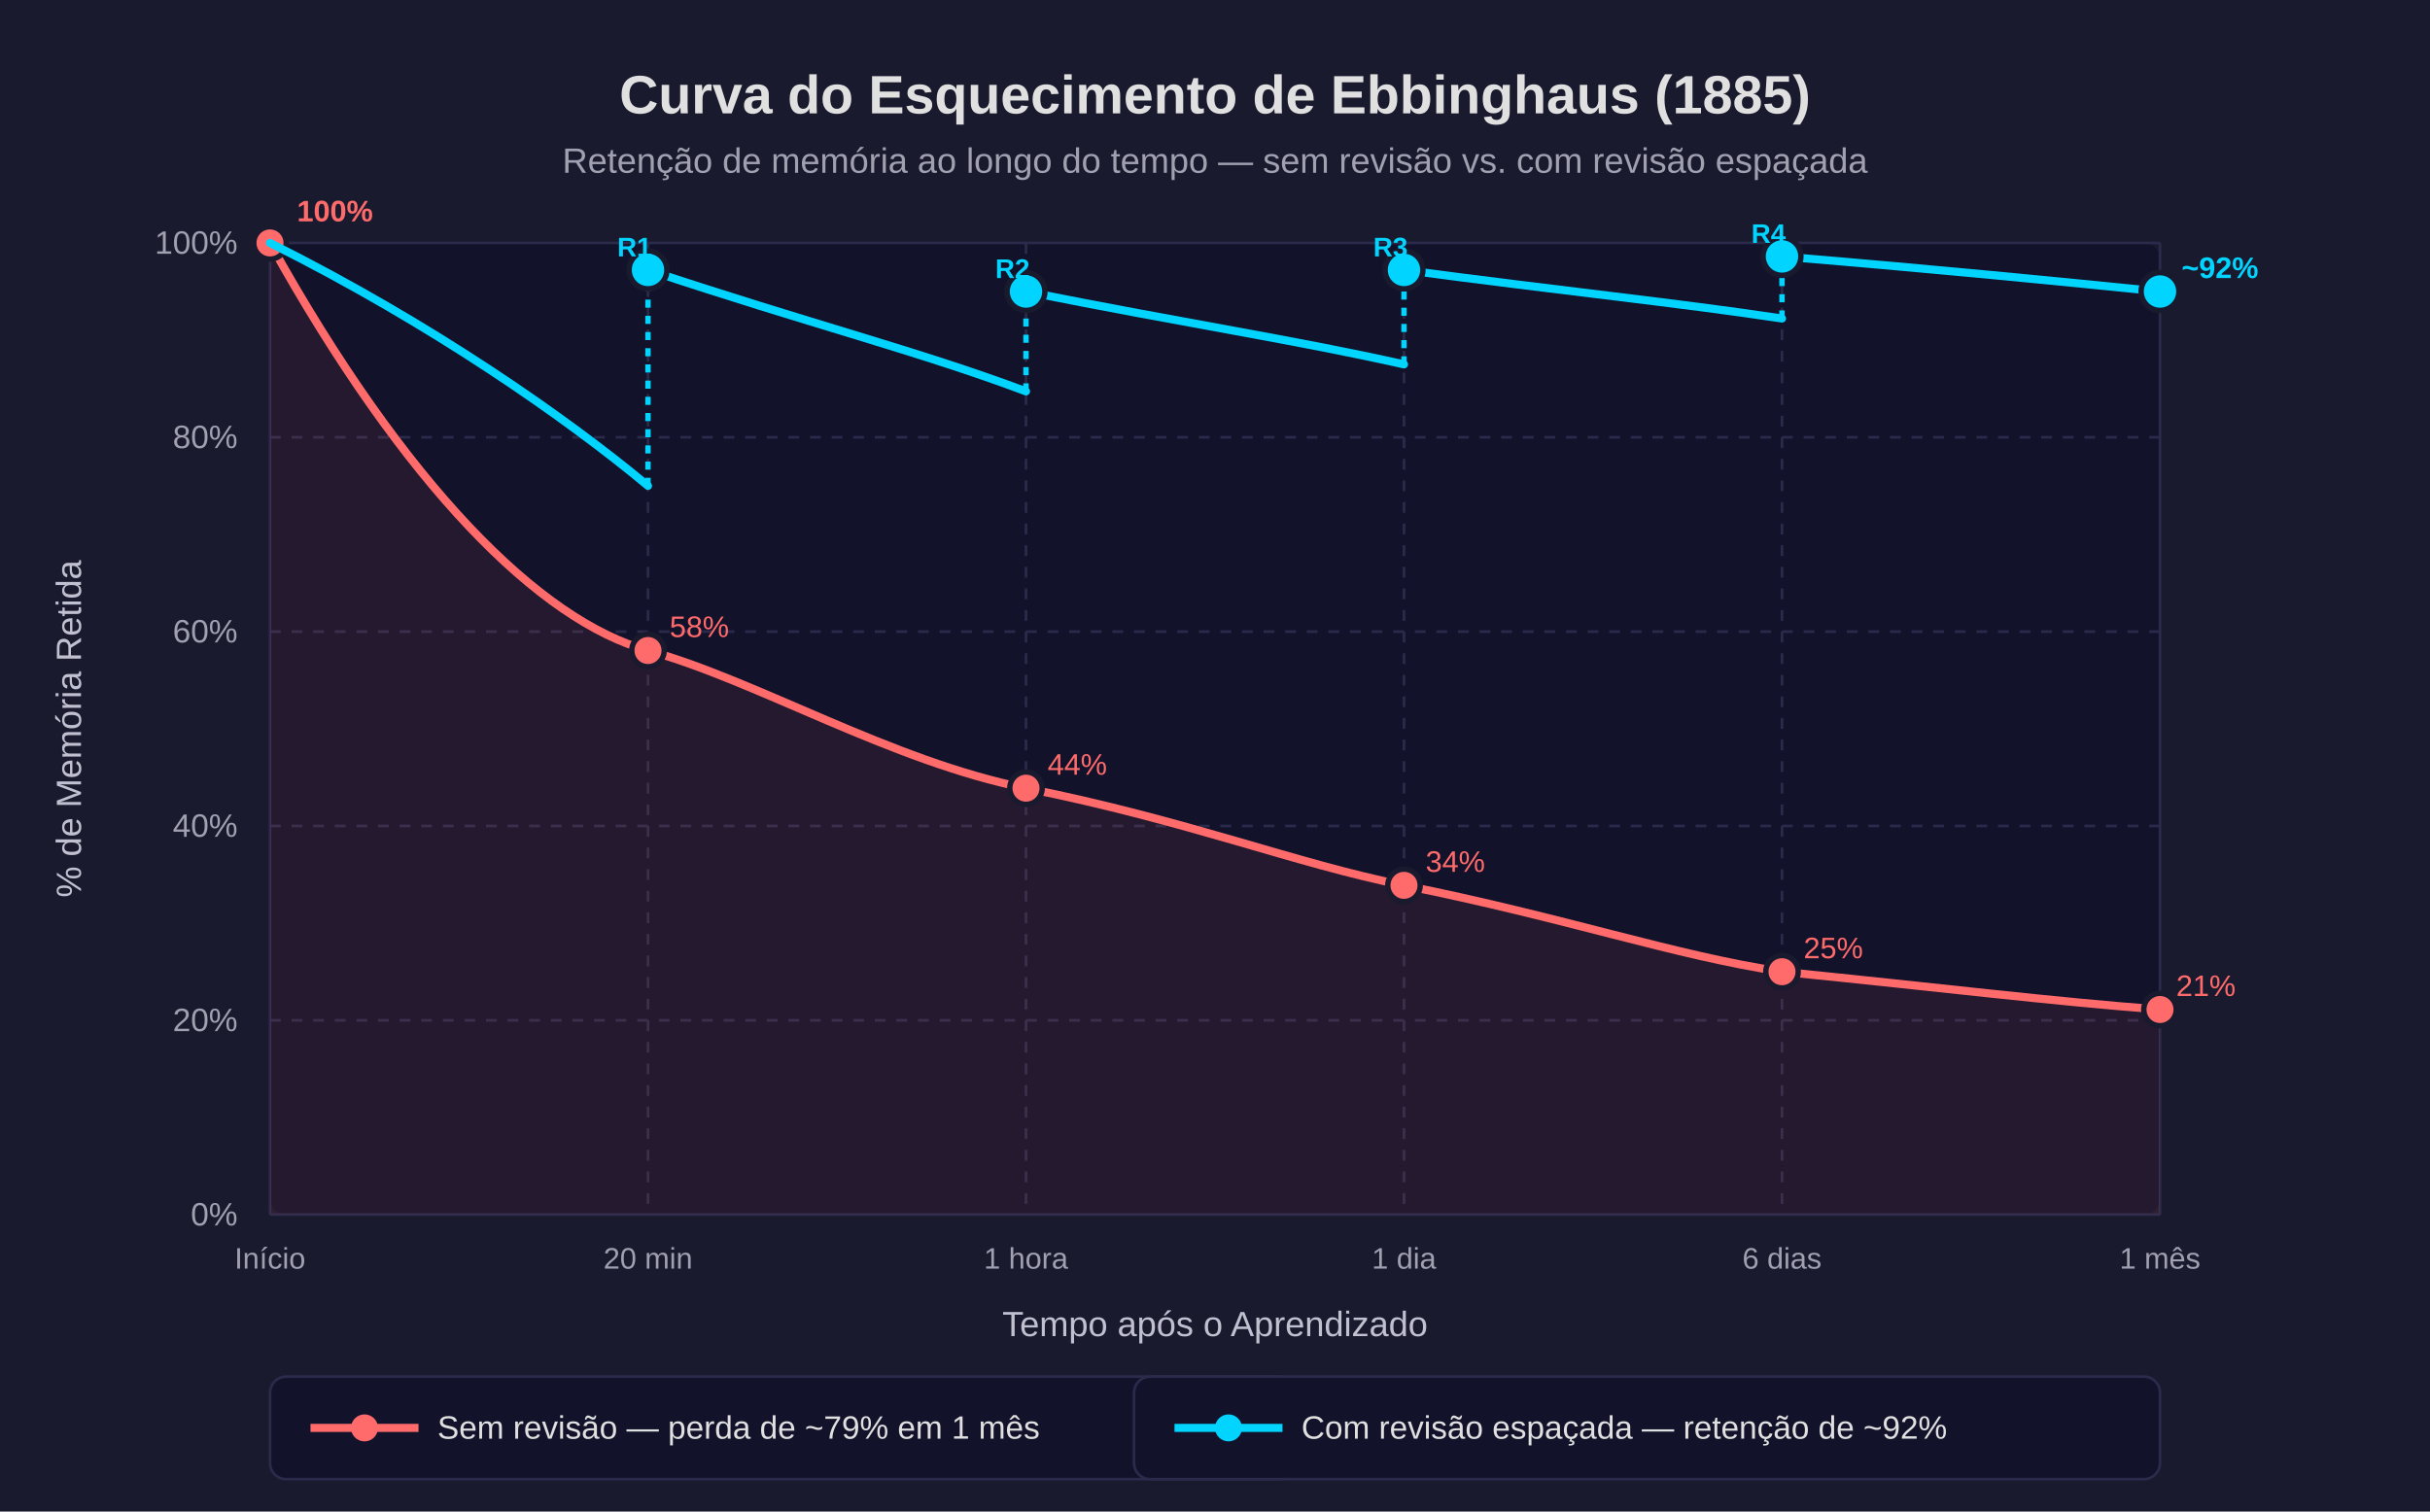
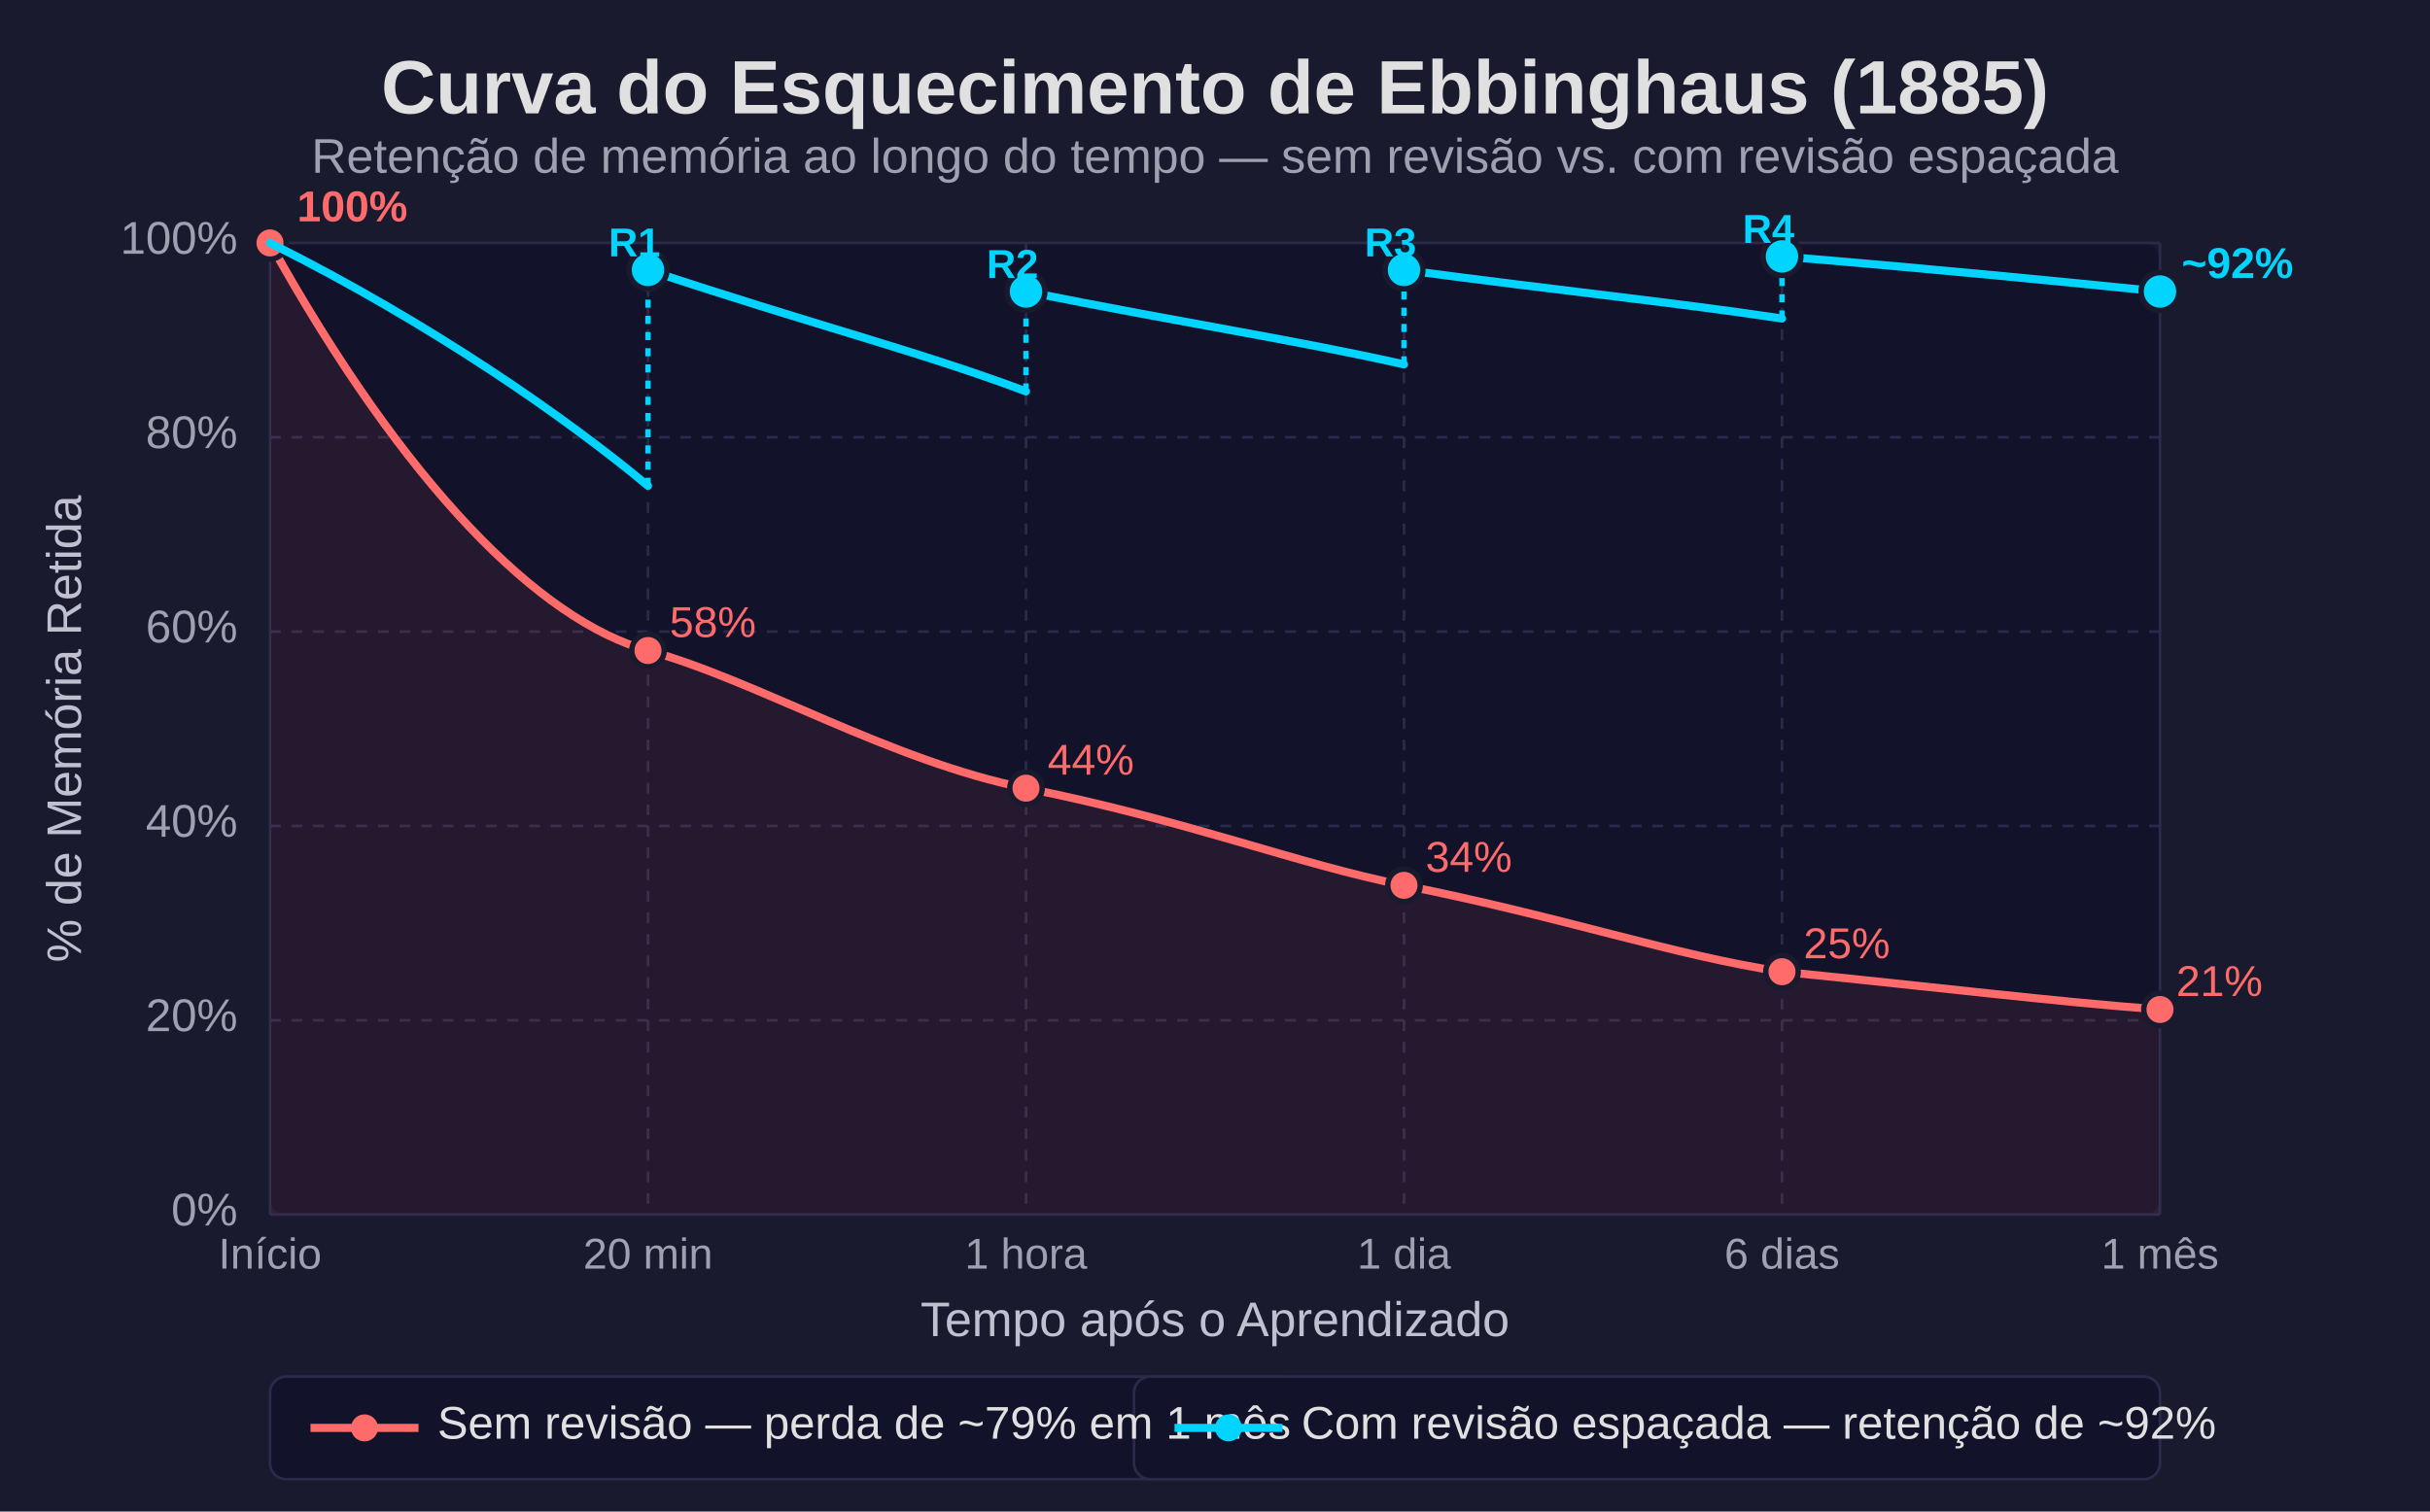
<svg xmlns="http://www.w3.org/2000/svg" width="900" height="560" viewBox="0 0 900 560" font-family="'Segoe UI', Arial, sans-serif">
  <rect width="900" height="560" fill="#1a1a2e" />
-   <text x="450" y="42" text-anchor="middle" fill="#e0e0e0" font-size="20" font-weight="bold">Curva do Esquecimento de Ebbinghaus (1885)</text>
-   <text x="450" y="64" text-anchor="middle" fill="#a0a0b0" font-size="13">Retenção de memória ao longo do tempo — sem revisão vs. com revisão espaçada</text>
+   <text x="450" y="42" text-anchor="middle" fill="#e0e0e0" font-size="28" font-weight="bold">Curva do Esquecimento de Ebbinghaus (1885)</text>
+   <text x="450" y="64" text-anchor="middle" fill="#a0a0b0" font-size="18">Retenção de memória ao longo do tempo — sem revisão vs. com revisão espaçada</text>
  <rect x="100" y="90" width="700" height="360" fill="#12122a" rx="6" />
  <line x1="100" y1="90" x2="800" y2="90" stroke="#2a2a4a" stroke-width="1" />
  <line x1="100" y1="162" x2="800" y2="162" stroke="#2a2a4a" stroke-width="1" stroke-dasharray="4,4" />
  <line x1="100" y1="234" x2="800" y2="234" stroke="#2a2a4a" stroke-width="1" stroke-dasharray="4,4" />
  <line x1="100" y1="306" x2="800" y2="306" stroke="#2a2a4a" stroke-width="1" stroke-dasharray="4,4" />
  <line x1="100" y1="378" x2="800" y2="378" stroke="#2a2a4a" stroke-width="1" stroke-dasharray="4,4" />
  <line x1="100" y1="450" x2="800" y2="450" stroke="#2a2a4a" stroke-width="1" />
  <line x1="100" y1="90" x2="100" y2="450" stroke="#2a2a4a" stroke-width="1" />
  <line x1="240" y1="90" x2="240" y2="450" stroke="#2a2a4a" stroke-width="1" stroke-dasharray="4,4" />
  <line x1="380" y1="90" x2="380" y2="450" stroke="#2a2a4a" stroke-width="1" stroke-dasharray="4,4" />
  <line x1="520" y1="90" x2="520" y2="450" stroke="#2a2a4a" stroke-width="1" stroke-dasharray="4,4" />
  <line x1="660" y1="90" x2="660" y2="450" stroke="#2a2a4a" stroke-width="1" stroke-dasharray="4,4" />
  <line x1="800" y1="90" x2="800" y2="450" stroke="#2a2a4a" stroke-width="1" />
-   <text x="88" y="94" text-anchor="end" fill="#a0a0b0" font-size="12">100%</text>
-   <text x="88" y="166" text-anchor="end" fill="#a0a0b0" font-size="12">80%</text>
-   <text x="88" y="238" text-anchor="end" fill="#a0a0b0" font-size="12">60%</text>
-   <text x="88" y="310" text-anchor="end" fill="#a0a0b0" font-size="12">40%</text>
-   <text x="88" y="382" text-anchor="end" fill="#a0a0b0" font-size="12">20%</text>
-   <text x="88" y="454" text-anchor="end" fill="#a0a0b0" font-size="12">0%</text>
-   <text x="30" y="270" text-anchor="middle" fill="#c0c0d0" font-size="13" transform="rotate(-90,30,270)">% de Memória Retida</text>
-   <text x="100" y="470" text-anchor="middle" fill="#a0a0b0" font-size="11">Início</text>
-   <text x="240" y="470" text-anchor="middle" fill="#a0a0b0" font-size="11">20 min</text>
-   <text x="380" y="470" text-anchor="middle" fill="#a0a0b0" font-size="11">1 hora</text>
-   <text x="520" y="470" text-anchor="middle" fill="#a0a0b0" font-size="11">1 dia</text>
-   <text x="660" y="470" text-anchor="middle" fill="#a0a0b0" font-size="11">6 dias</text>
-   <text x="800" y="470" text-anchor="middle" fill="#a0a0b0" font-size="11">1 mês</text>
-   <text x="450" y="495" text-anchor="middle" fill="#c0c0d0" font-size="13">Tempo após o Aprendizado</text>
+   <text x="88" y="94" text-anchor="end" fill="#a0a0b0" font-size="17">100%</text>
+   <text x="88" y="166" text-anchor="end" fill="#a0a0b0" font-size="17">80%</text>
+   <text x="88" y="238" text-anchor="end" fill="#a0a0b0" font-size="17">60%</text>
+   <text x="88" y="310" text-anchor="end" fill="#a0a0b0" font-size="17">40%</text>
+   <text x="88" y="382" text-anchor="end" fill="#a0a0b0" font-size="17">20%</text>
+   <text x="88" y="454" text-anchor="end" fill="#a0a0b0" font-size="17">0%</text>
+   <text x="30" y="270" text-anchor="middle" fill="#c0c0d0" font-size="18" transform="rotate(-90,30,270)">% de Memória Retida</text>
+   <text x="100" y="470" text-anchor="middle" fill="#a0a0b0" font-size="16">Início</text>
+   <text x="240" y="470" text-anchor="middle" fill="#a0a0b0" font-size="16">20 min</text>
+   <text x="380" y="470" text-anchor="middle" fill="#a0a0b0" font-size="16">1 hora</text>
+   <text x="520" y="470" text-anchor="middle" fill="#a0a0b0" font-size="16">1 dia</text>
+   <text x="660" y="470" text-anchor="middle" fill="#a0a0b0" font-size="16">6 dias</text>
+   <text x="800" y="470" text-anchor="middle" fill="#a0a0b0" font-size="16">1 mês</text>
+   <text x="450" y="495" text-anchor="middle" fill="#c0c0d0" font-size="18">Tempo após o Aprendizado</text>
  <path d="M 100,90 C 150,180 200,230 240,241 C 280,252 330,282 380,292 C 440,304 480,320 520,328 C 580,340 620,354 660,360 C 720,366 760,371 800,374" fill="none" stroke="#ff6b6b" stroke-width="3" stroke-linecap="round" />
  <path d="M 100,90 C 150,180 200,230 240,241 C 280,252 330,282 380,292 C 440,304 480,320 520,328 C 580,340 620,354 660,360 C 720,366 760,371 800,374 L 800,450 L 100,450 Z" fill="#ff6b6b" fill-opacity="0.08" />
  <circle cx="100" cy="90" r="6" fill="#ff6b6b" stroke="#1a1a2e" stroke-width="2" />
  <circle cx="240" cy="241" r="6" fill="#ff6b6b" stroke="#1a1a2e" stroke-width="2" />
  <circle cx="380" cy="292" r="6" fill="#ff6b6b" stroke="#1a1a2e" stroke-width="2" />
  <circle cx="520" cy="328" r="6" fill="#ff6b6b" stroke="#1a1a2e" stroke-width="2" />
  <circle cx="660" cy="360" r="6" fill="#ff6b6b" stroke="#1a1a2e" stroke-width="2" />
  <circle cx="800" cy="374" r="6" fill="#ff6b6b" stroke="#1a1a2e" stroke-width="2" />
-   <text x="110" y="82" fill="#ff6b6b" font-size="11" font-weight="bold">100%</text>
-   <text x="248" y="236" fill="#ff6b6b" font-size="11">58%</text>
-   <text x="388" y="287" fill="#ff6b6b" font-size="11">44%</text>
-   <text x="528" y="323" fill="#ff6b6b" font-size="11">34%</text>
-   <text x="668" y="355" fill="#ff6b6b" font-size="11">25%</text>
-   <text x="806" y="369" fill="#ff6b6b" font-size="11">21%</text>
+   <text x="110" y="82" fill="#ff6b6b" font-size="16" font-weight="bold">100%</text>
+   <text x="248" y="236" fill="#ff6b6b" font-size="16">58%</text>
+   <text x="388" y="287" fill="#ff6b6b" font-size="16">44%</text>
+   <text x="528" y="323" fill="#ff6b6b" font-size="16">34%</text>
+   <text x="668" y="355" fill="#ff6b6b" font-size="16">25%</text>
+   <text x="806" y="369" fill="#ff6b6b" font-size="16">21%</text>
  <path d="M 100,90 C 160,120 210,155 240,180" fill="none" stroke="#00d4ff" stroke-width="3" stroke-linecap="round" />
  <line x1="240" y1="180" x2="240" y2="100" stroke="#00d4ff" stroke-width="2" stroke-dasharray="3,3" />
  <path d="M 240,100 C 300,120 340,130 380,145" fill="none" stroke="#00d4ff" stroke-width="3" stroke-linecap="round" />
  <line x1="380" y1="145" x2="380" y2="108" stroke="#00d4ff" stroke-width="2" stroke-dasharray="3,3" />
  <path d="M 380,108 C 440,120 480,126 520,135" fill="none" stroke="#00d4ff" stroke-width="3" stroke-linecap="round" />
  <line x1="520" y1="135" x2="520" y2="100" stroke="#00d4ff" stroke-width="2" stroke-dasharray="3,3" />
  <path d="M 520,100 C 580,108 620,112 660,118" fill="none" stroke="#00d4ff" stroke-width="3" stroke-linecap="round" />
  <line x1="660" y1="118" x2="660" y2="95" stroke="#00d4ff" stroke-width="2" stroke-dasharray="3,3" />
  <path d="M 660,95 C 720,100 760,104 800,108" fill="none" stroke="#00d4ff" stroke-width="3" stroke-linecap="round" />
  <circle cx="240" cy="100" r="7" fill="#00d4ff" stroke="#1a1a2e" stroke-width="2" />
  <circle cx="380" cy="108" r="7" fill="#00d4ff" stroke="#1a1a2e" stroke-width="2" />
  <circle cx="520" cy="100" r="7" fill="#00d4ff" stroke="#1a1a2e" stroke-width="2" />
  <circle cx="660" cy="95" r="7" fill="#00d4ff" stroke="#1a1a2e" stroke-width="2" />
  <circle cx="800" cy="108" r="7" fill="#00d4ff" stroke="#1a1a2e" stroke-width="2" />
-   <text x="235" y="95" text-anchor="middle" fill="#00d4ff" font-size="10" font-weight="bold">R1</text>
-   <text x="375" y="103" text-anchor="middle" fill="#00d4ff" font-size="10" font-weight="bold">R2</text>
-   <text x="515" y="95" text-anchor="middle" fill="#00d4ff" font-size="10" font-weight="bold">R3</text>
-   <text x="655" y="90" text-anchor="middle" fill="#00d4ff" font-size="10" font-weight="bold">R4</text>
-   <text x="808" y="103" fill="#00d4ff" font-size="11" font-weight="bold">~92%</text>
+   <text x="235" y="95" text-anchor="middle" fill="#00d4ff" font-size="15" font-weight="bold">R1</text>
+   <text x="375" y="103" text-anchor="middle" fill="#00d4ff" font-size="15" font-weight="bold">R2</text>
+   <text x="515" y="95" text-anchor="middle" fill="#00d4ff" font-size="15" font-weight="bold">R3</text>
+   <text x="655" y="90" text-anchor="middle" fill="#00d4ff" font-size="15" font-weight="bold">R4</text>
+   <text x="808" y="103" fill="#00d4ff" font-size="16" font-weight="bold">~92%</text>
  <rect x="100" y="510" width="380" height="38" fill="#12122a" rx="6" stroke="#2a2a4a" stroke-width="1" />
  <rect x="420" y="510" width="380" height="38" fill="#12122a" rx="6" stroke="#2a2a4a" stroke-width="1" />
  <line x1="115" y1="529" x2="155" y2="529" stroke="#ff6b6b" stroke-width="3" />
  <circle cx="135" cy="529" r="5" fill="#ff6b6b" />
-   <text x="162" y="533" fill="#e0e0e0" font-size="12">Sem revisão — perda de ~79% em 1 mês</text>
+   <text x="162" y="533" fill="#e0e0e0" font-size="17">Sem revisão — perda de ~79% em 1 mês</text>
  <line x1="435" y1="529" x2="475" y2="529" stroke="#00d4ff" stroke-width="3" />
  <circle cx="455" cy="529" r="5" fill="#00d4ff" />
-   <text x="482" y="533" fill="#e0e0e0" font-size="12">Com revisão espaçada — retenção de ~92%</text>
+   <text x="482" y="533" fill="#e0e0e0" font-size="17">Com revisão espaçada — retenção de ~92%</text>
</svg>
